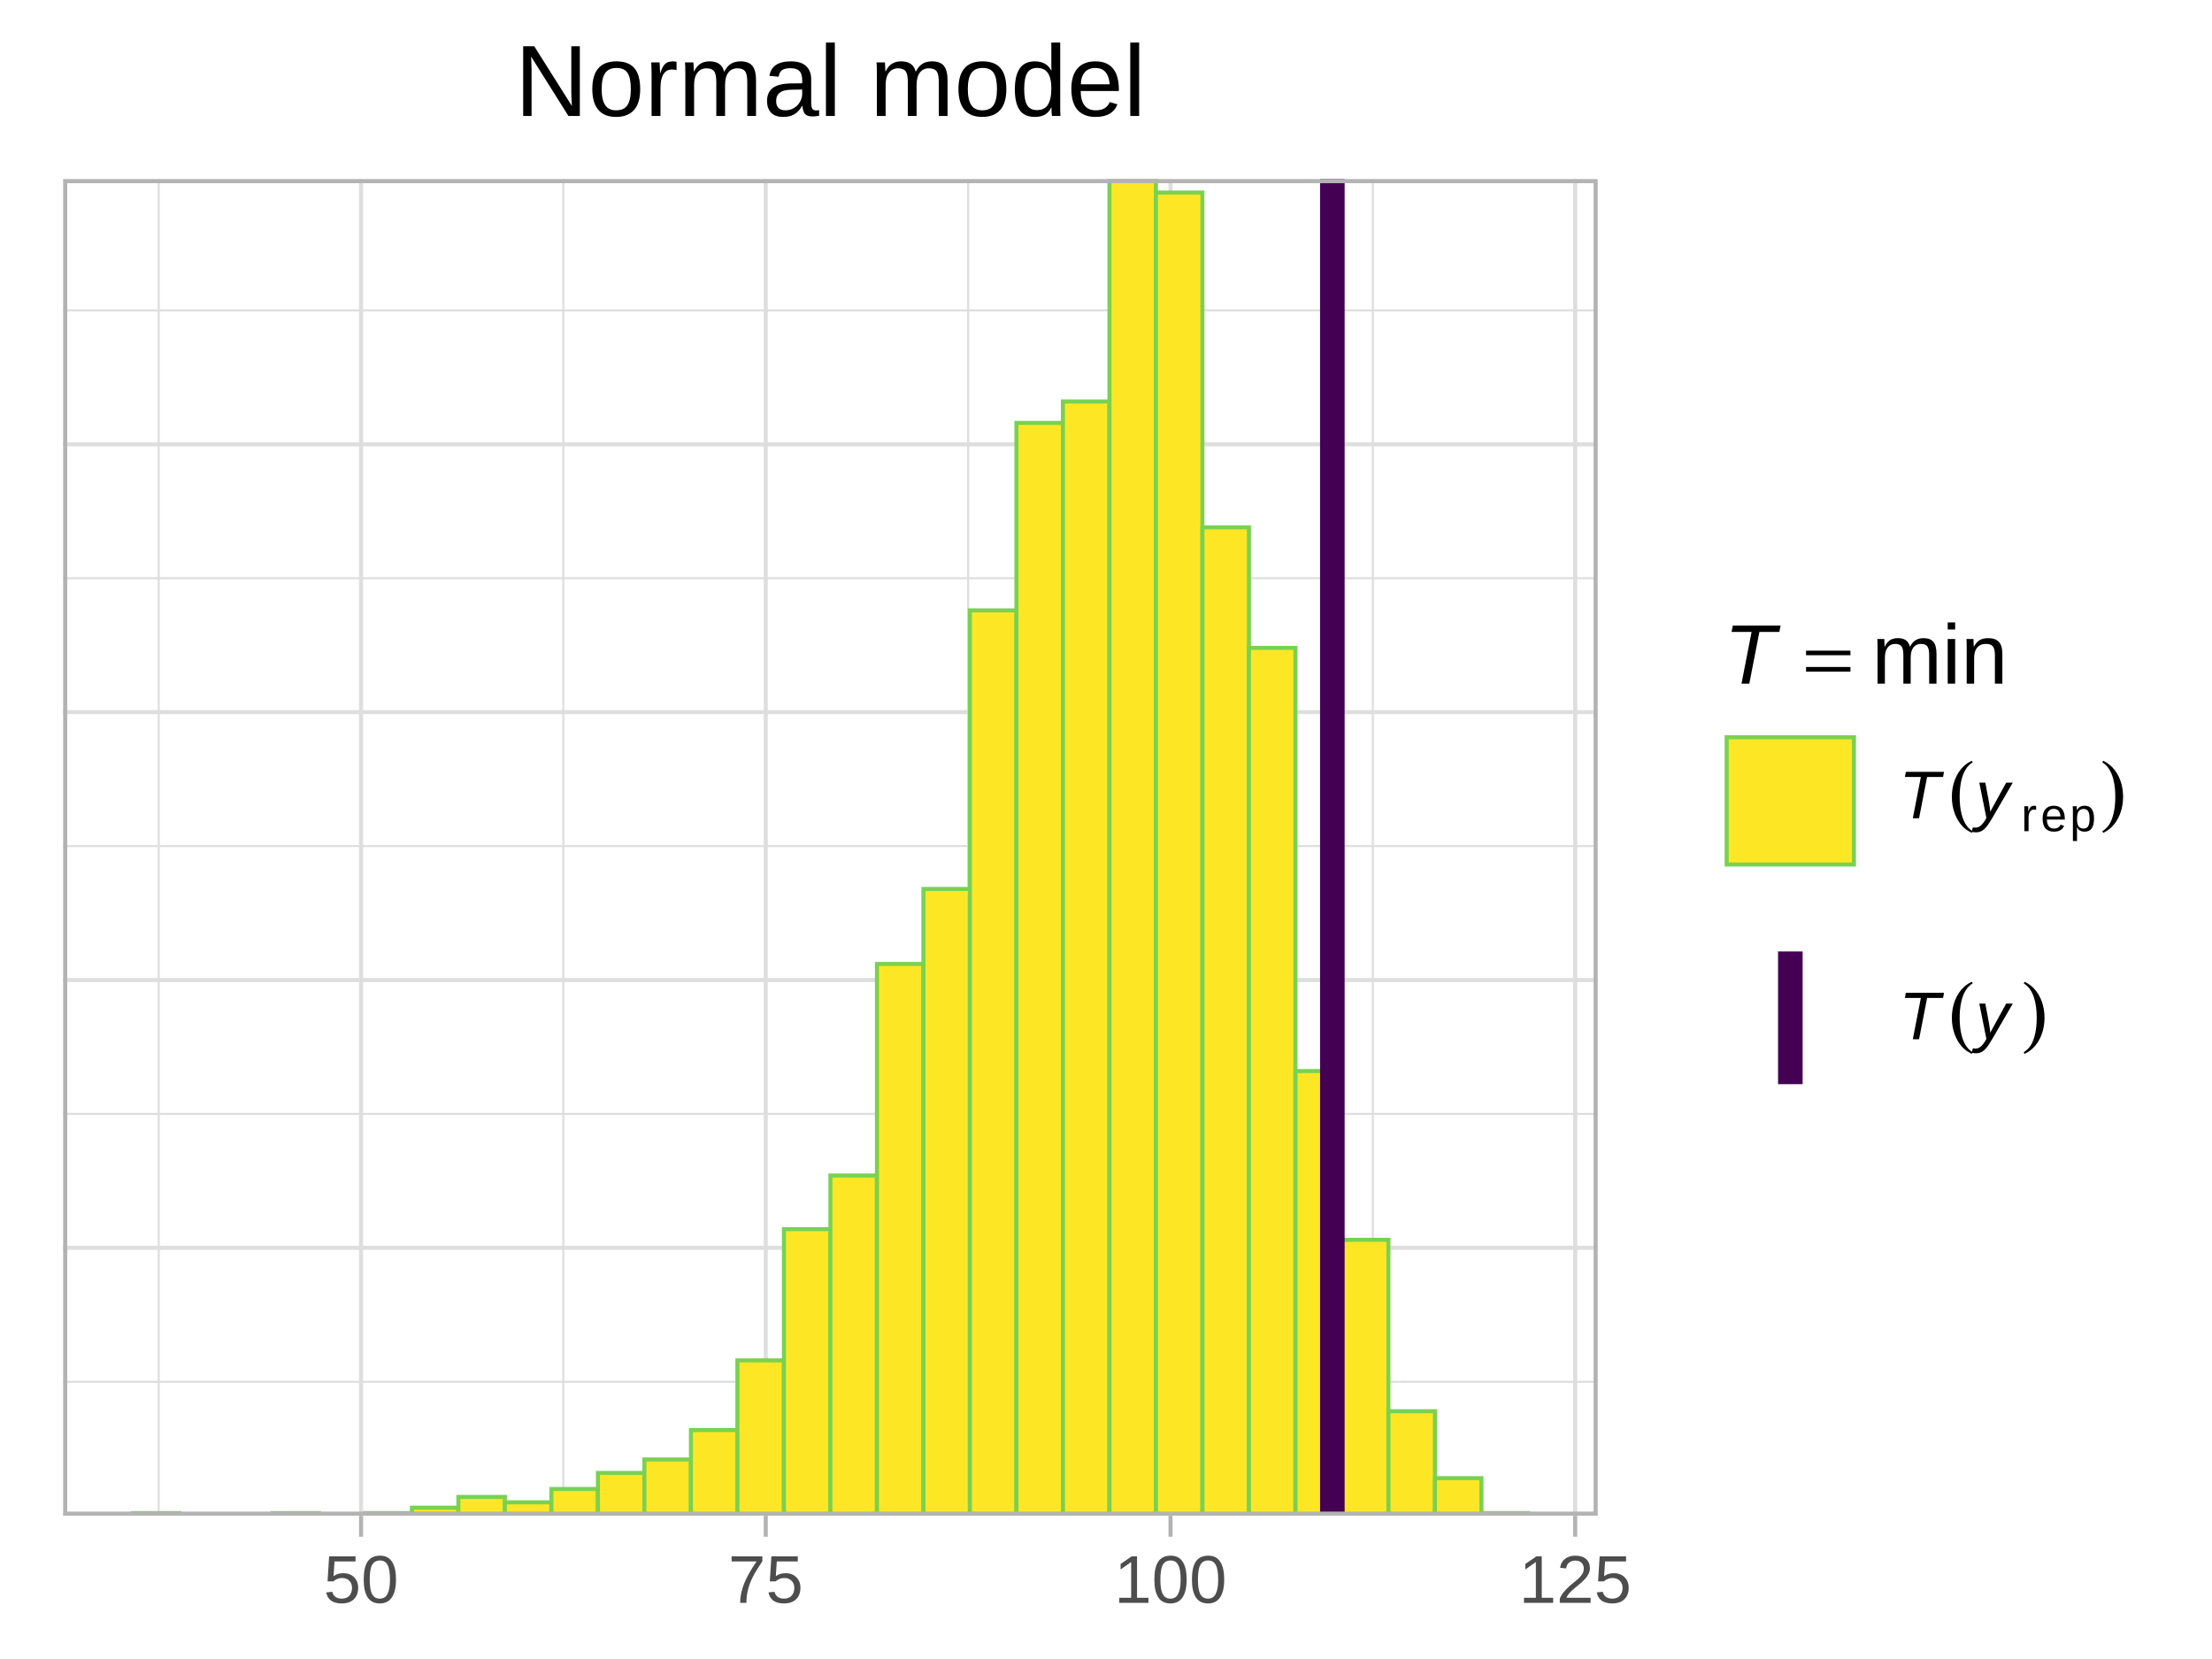
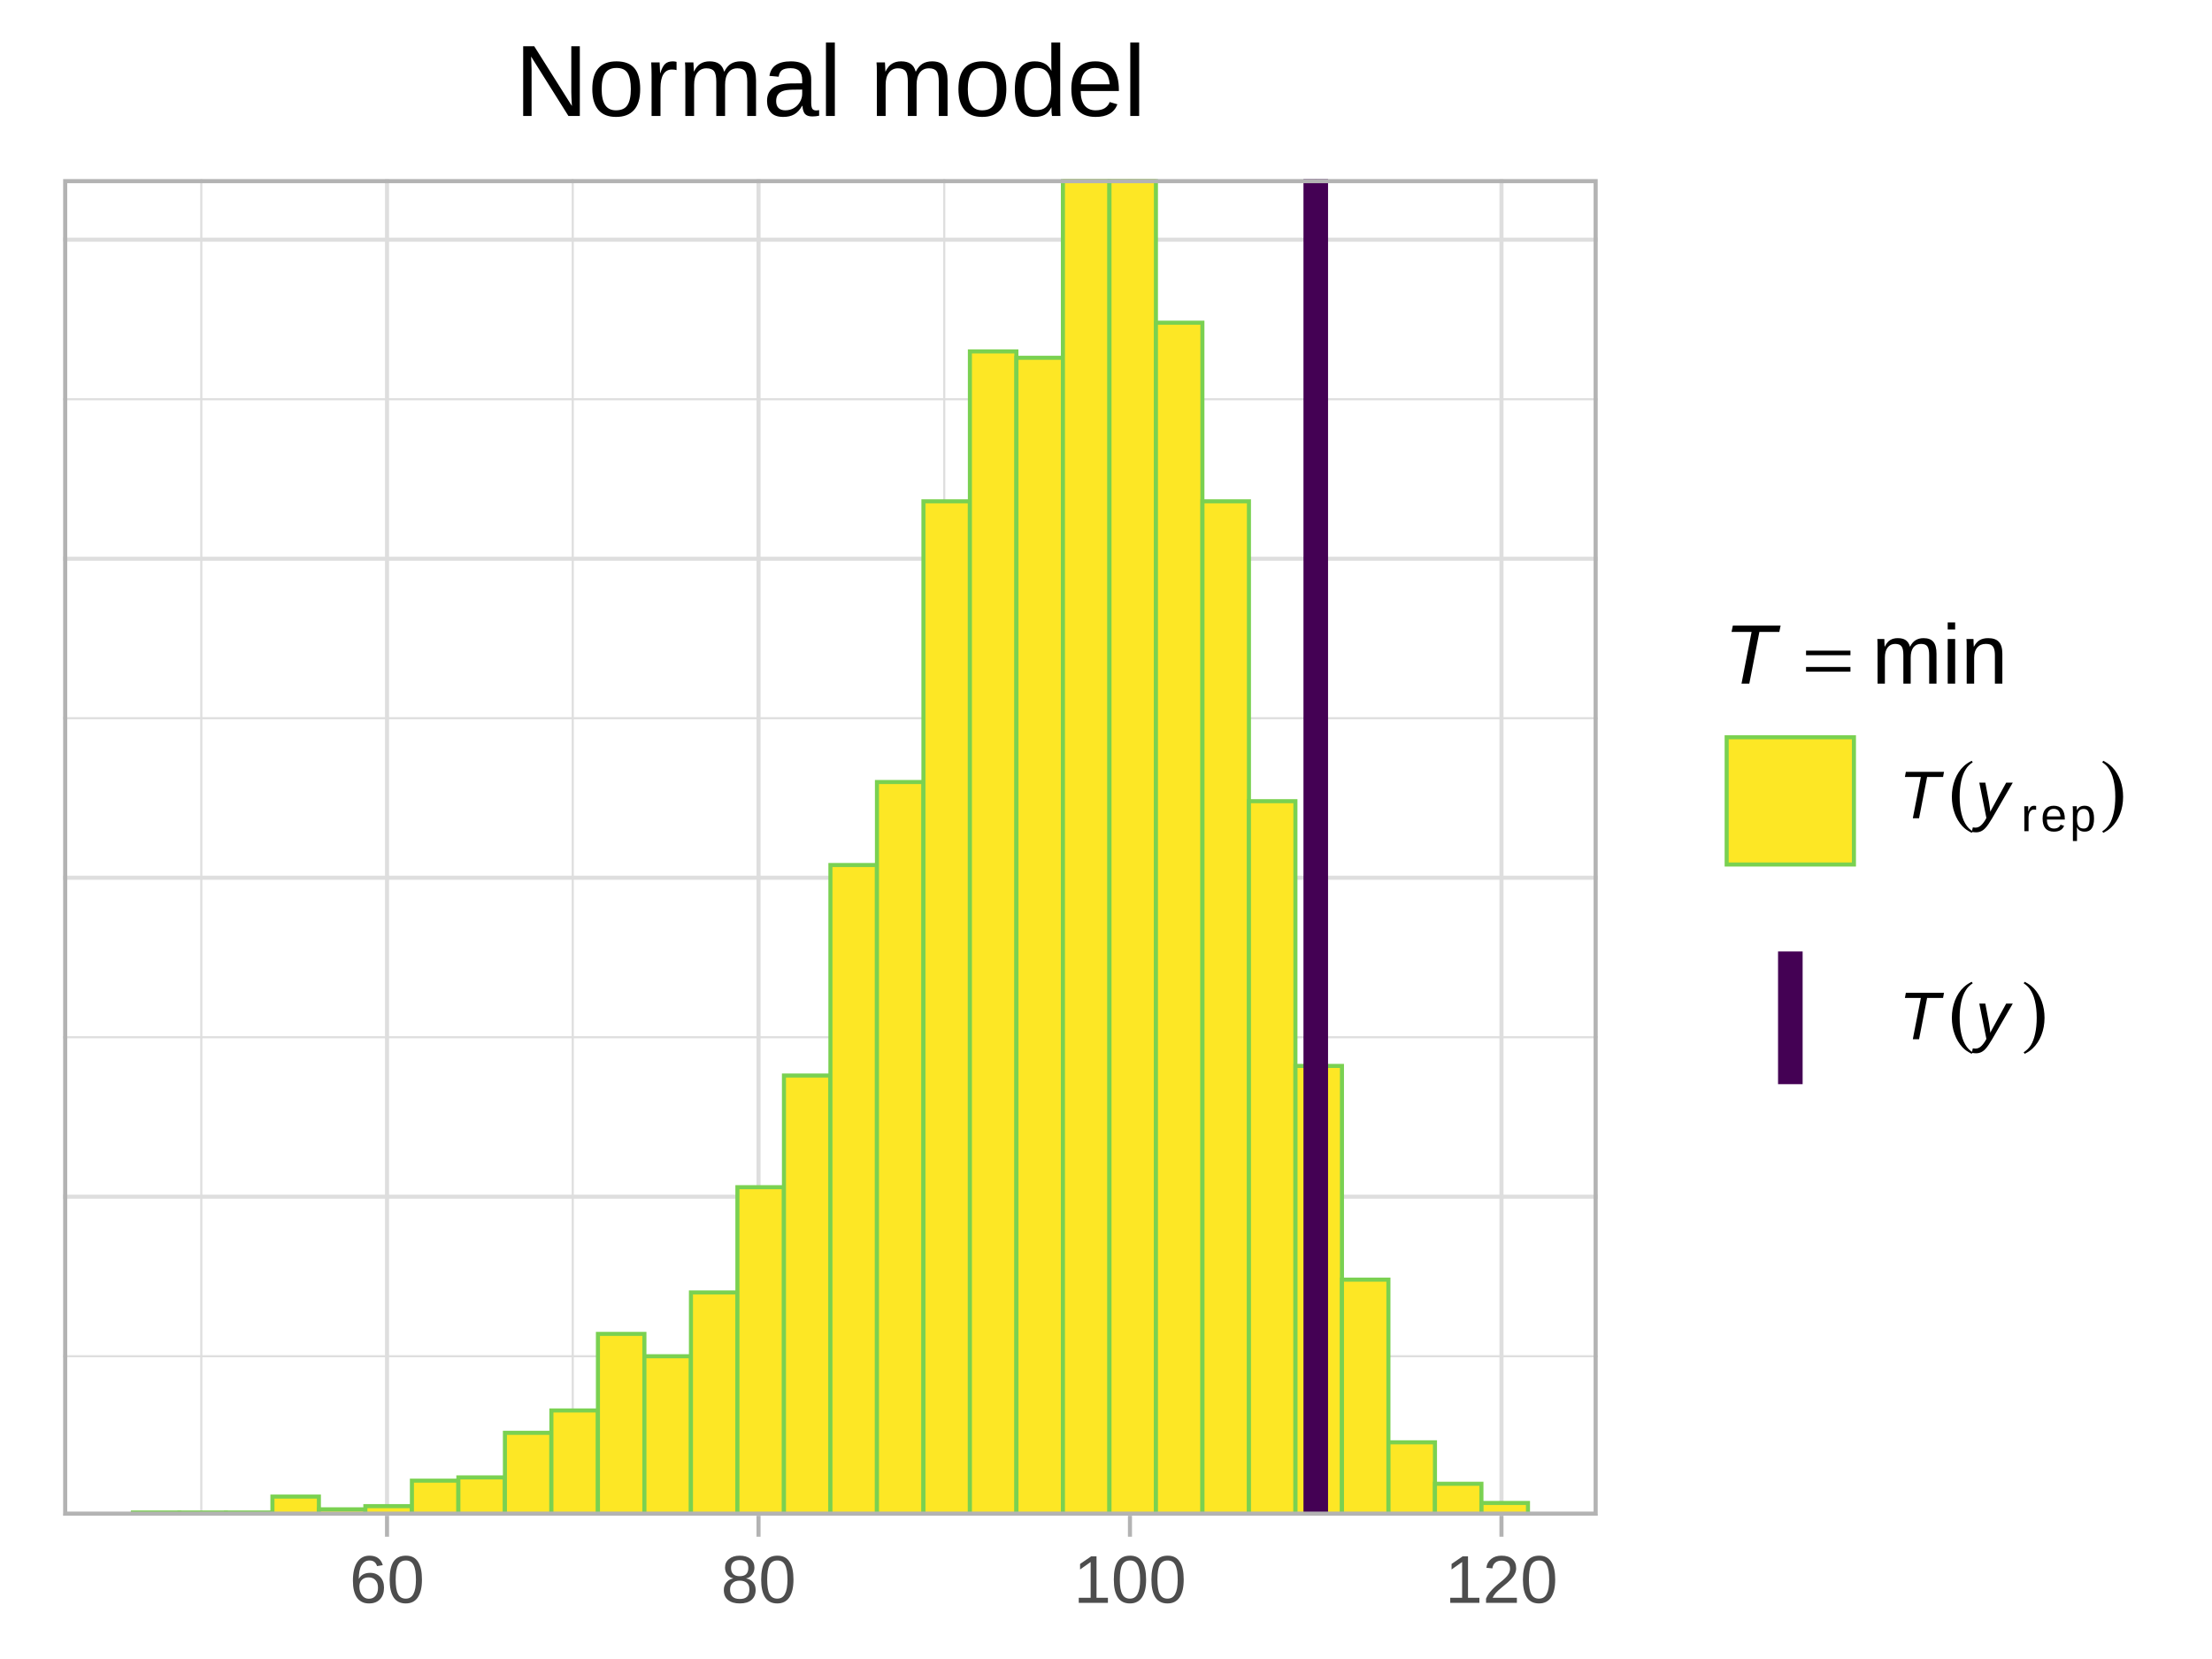
<svg xmlns="http://www.w3.org/2000/svg" class="svglite" width="288.00pt" height="216.00pt" viewBox="0 0 288.00 216.00">
  <defs>
    <style type="text/css">
    .svglite line, .svglite polyline, .svglite polygon, .svglite path, .svglite rect, .svglite circle {
      fill: none;
      stroke: #000000;
      stroke-linecap: round;
      stroke-linejoin: round;
      stroke-miterlimit: 10.00;
    }
    .svglite text {
      white-space: pre;
    }
  </style>
  </defs>
  <rect width="100%" height="100%" style="stroke: none; fill: #FFFFFF;" />
  <defs>
    <clipPath id="cpMC4wMHwyODguMDB8MC4wMHwyMTYuMDA=">
      <rect x="0.00" y="0.00" width="288.00" height="216.00" />
    </clipPath>
  </defs>
  <g clip-path="url(#cpMC4wMHwyODguMDB8MC4wMHwyMTYuMDA=)">
    <rect x="0.00" y="-0" width="288.00" height="216.00" style="stroke-width: 1.07; stroke: #FFFFFF; fill: #FFFFFF;" />
  </g>
  <defs>
    <clipPath id="cpOC4yMnwyMDguMDJ8MjMuMzJ8MTk3LjM1">
      <rect x="8.22" y="23.32" width="199.80" height="174.02" />
    </clipPath>
  </defs>
  <g clip-path="url(#cpOC4yMnwyMDguMDJ8MjMuMzJ8MTk3LjM1)">
    <rect x="8.22" y="23.32" width="199.80" height="174.02" style="stroke-width: 1.07; stroke: none; fill: #FFFFFF;" />
-     <polyline points="8.22,179.91 208.02,179.91 " style="stroke-width: 0.27; stroke: #DEDEDE; stroke-linecap: butt;" />
-     <polyline points="8.22,145.03 208.02,145.03 " style="stroke-width: 0.27; stroke: #DEDEDE; stroke-linecap: butt;" />
-     <polyline points="8.22,110.16 208.02,110.16 " style="stroke-width: 0.27; stroke: #DEDEDE; stroke-linecap: butt;" />
-     <polyline points="8.22,75.28 208.02,75.28 " style="stroke-width: 0.27; stroke: #DEDEDE; stroke-linecap: butt;" />
-     <polyline points="8.22,40.41 208.02,40.41 " style="stroke-width: 0.27; stroke: #DEDEDE; stroke-linecap: butt;" />
-     <polyline points="20.66,197.35 20.66,23.32 " style="stroke-width: 0.27; stroke: #DEDEDE; stroke-linecap: butt;" />
-     <polyline points="73.35,197.35 73.35,23.32 " style="stroke-width: 0.27; stroke: #DEDEDE; stroke-linecap: butt;" />
-     <polyline points="126.05,197.35 126.05,23.32 " style="stroke-width: 0.27; stroke: #DEDEDE; stroke-linecap: butt;" />
-     <polyline points="178.74,197.35 178.74,23.32 " style="stroke-width: 0.27; stroke: #DEDEDE; stroke-linecap: butt;" />
+     <polyline points="8.22,176.58 208.02,176.58 " style="stroke-width: 0.27; stroke: #DEDEDE; stroke-linecap: butt;" />
+     <polyline points="8.22,135.05 208.02,135.05 " style="stroke-width: 0.27; stroke: #DEDEDE; stroke-linecap: butt;" />
+     <polyline points="8.22,93.51 208.02,93.51 " style="stroke-width: 0.27; stroke: #DEDEDE; stroke-linecap: butt;" />
+     <polyline points="8.22,51.98 208.02,51.98 " style="stroke-width: 0.27; stroke: #DEDEDE; stroke-linecap: butt;" />
+     <polyline points="26.21,197.35 26.21,23.32 " style="stroke-width: 0.27; stroke: #DEDEDE; stroke-linecap: butt;" />
+     <polyline points="74.57,197.35 74.57,23.32 " style="stroke-width: 0.27; stroke: #DEDEDE; stroke-linecap: butt;" />
+     <polyline points="122.94,197.35 122.94,23.32 " style="stroke-width: 0.27; stroke: #DEDEDE; stroke-linecap: butt;" />
+     <polyline points="171.31,197.35 171.31,23.32 " style="stroke-width: 0.27; stroke: #DEDEDE; stroke-linecap: butt;" />
    <polyline points="8.22,197.35 208.02,197.35 " style="stroke-width: 0.53; stroke: #DEDEDE; stroke-linecap: butt;" />
-     <polyline points="8.22,162.47 208.02,162.47 " style="stroke-width: 0.53; stroke: #DEDEDE; stroke-linecap: butt;" />
-     <polyline points="8.22,127.60 208.02,127.60 " style="stroke-width: 0.53; stroke: #DEDEDE; stroke-linecap: butt;" />
-     <polyline points="8.22,92.72 208.02,92.72 " style="stroke-width: 0.53; stroke: #DEDEDE; stroke-linecap: butt;" />
-     <polyline points="8.22,57.85 208.02,57.85 " style="stroke-width: 0.53; stroke: #DEDEDE; stroke-linecap: butt;" />
-     <polyline points="47.01,197.35 47.01,23.32 " style="stroke-width: 0.53; stroke: #DEDEDE; stroke-linecap: butt;" />
-     <polyline points="99.70,197.35 99.70,23.32 " style="stroke-width: 0.53; stroke: #DEDEDE; stroke-linecap: butt;" />
-     <polyline points="152.40,197.35 152.40,23.32 " style="stroke-width: 0.53; stroke: #DEDEDE; stroke-linecap: butt;" />
-     <polyline points="205.09,197.35 205.09,23.32 " style="stroke-width: 0.53; stroke: #DEDEDE; stroke-linecap: butt;" />
-     <rect x="17.30" y="197.00" width="6.05" height="0.35" style="stroke-width: 0.53; stroke: #7AD151; stroke-linecap: butt; stroke-linejoin: miter; fill: #FDE725;" />
-     <rect x="23.36" y="197.35" width="6.05" height="0.00" style="stroke-width: 0.53; stroke: #7AD151; stroke-linecap: butt; stroke-linejoin: miter; fill: #FDE725;" />
-     <rect x="29.41" y="197.35" width="6.05" height="0.00" style="stroke-width: 0.53; stroke: #7AD151; stroke-linecap: butt; stroke-linejoin: miter; fill: #FDE725;" />
-     <rect x="35.47" y="197.00" width="6.05" height="0.35" style="stroke-width: 0.53; stroke: #7AD151; stroke-linecap: butt; stroke-linejoin: miter; fill: #FDE725;" />
-     <rect x="41.52" y="197.35" width="6.05" height="0.00" style="stroke-width: 0.53; stroke: #7AD151; stroke-linecap: butt; stroke-linejoin: miter; fill: #FDE725;" />
-     <rect x="47.57" y="197.00" width="6.05" height="0.35" style="stroke-width: 0.53; stroke: #7AD151; stroke-linecap: butt; stroke-linejoin: miter; fill: #FDE725;" />
-     <rect x="53.63" y="196.30" width="6.05" height="1.05" style="stroke-width: 0.53; stroke: #7AD151; stroke-linecap: butt; stroke-linejoin: miter; fill: #FDE725;" />
-     <rect x="59.68" y="194.90" width="6.05" height="2.44" style="stroke-width: 0.53; stroke: #7AD151; stroke-linecap: butt; stroke-linejoin: miter; fill: #FDE725;" />
-     <rect x="65.74" y="195.60" width="6.05" height="1.74" style="stroke-width: 0.53; stroke: #7AD151; stroke-linecap: butt; stroke-linejoin: miter; fill: #FDE725;" />
-     <rect x="71.79" y="193.86" width="6.05" height="3.49" style="stroke-width: 0.53; stroke: #7AD151; stroke-linecap: butt; stroke-linejoin: miter; fill: #FDE725;" />
-     <rect x="77.85" y="191.77" width="6.05" height="5.58" style="stroke-width: 0.53; stroke: #7AD151; stroke-linecap: butt; stroke-linejoin: miter; fill: #FDE725;" />
-     <rect x="83.90" y="190.02" width="6.05" height="7.32" style="stroke-width: 0.53; stroke: #7AD151; stroke-linecap: butt; stroke-linejoin: miter; fill: #FDE725;" />
-     <rect x="89.96" y="186.19" width="6.05" height="11.16" style="stroke-width: 0.53; stroke: #7AD151; stroke-linecap: butt; stroke-linejoin: miter; fill: #FDE725;" />
-     <rect x="96.01" y="177.12" width="6.05" height="20.23" style="stroke-width: 0.53; stroke: #7AD151; stroke-linecap: butt; stroke-linejoin: miter; fill: #FDE725;" />
-     <rect x="102.07" y="160.03" width="6.05" height="37.32" style="stroke-width: 0.53; stroke: #7AD151; stroke-linecap: butt; stroke-linejoin: miter; fill: #FDE725;" />
-     <rect x="108.12" y="153.05" width="6.05" height="44.29" style="stroke-width: 0.53; stroke: #7AD151; stroke-linecap: butt; stroke-linejoin: miter; fill: #FDE725;" />
-     <rect x="114.18" y="125.50" width="6.05" height="71.84" style="stroke-width: 0.53; stroke: #7AD151; stroke-linecap: butt; stroke-linejoin: miter; fill: #FDE725;" />
-     <rect x="120.23" y="115.74" width="6.05" height="81.61" style="stroke-width: 0.53; stroke: #7AD151; stroke-linecap: butt; stroke-linejoin: miter; fill: #FDE725;" />
-     <rect x="126.28" y="79.47" width="6.05" height="117.88" style="stroke-width: 0.53; stroke: #7AD151; stroke-linecap: butt; stroke-linejoin: miter; fill: #FDE725;" />
-     <rect x="132.34" y="55.06" width="6.05" height="142.29" style="stroke-width: 0.53; stroke: #7AD151; stroke-linecap: butt; stroke-linejoin: miter; fill: #FDE725;" />
-     <rect x="138.39" y="52.27" width="6.05" height="145.08" style="stroke-width: 0.53; stroke: #7AD151; stroke-linecap: butt; stroke-linejoin: miter; fill: #FDE725;" />
+     <polyline points="8.22,155.81 208.02,155.81 " style="stroke-width: 0.53; stroke: #DEDEDE; stroke-linecap: butt;" />
+     <polyline points="8.22,114.28 208.02,114.28 " style="stroke-width: 0.53; stroke: #DEDEDE; stroke-linecap: butt;" />
+     <polyline points="8.22,72.75 208.02,72.75 " style="stroke-width: 0.53; stroke: #DEDEDE; stroke-linecap: butt;" />
+     <polyline points="8.22,31.21 208.02,31.21 " style="stroke-width: 0.53; stroke: #DEDEDE; stroke-linecap: butt;" />
+     <polyline points="50.39,197.35 50.39,23.32 " style="stroke-width: 0.53; stroke: #DEDEDE; stroke-linecap: butt;" />
+     <polyline points="98.76,197.35 98.76,23.32 " style="stroke-width: 0.53; stroke: #DEDEDE; stroke-linecap: butt;" />
+     <polyline points="147.12,197.35 147.12,23.32 " style="stroke-width: 0.53; stroke: #DEDEDE; stroke-linecap: butt;" />
+     <polyline points="195.49,197.35 195.49,23.32 " style="stroke-width: 0.53; stroke: #DEDEDE; stroke-linecap: butt;" />
+     <rect x="17.30" y="196.93" width="6.05" height="0.42" style="stroke-width: 0.53; stroke: #7AD151; stroke-linecap: butt; stroke-linejoin: miter; fill: #FDE725;" />
+     <rect x="23.36" y="196.93" width="6.05" height="0.42" style="stroke-width: 0.53; stroke: #7AD151; stroke-linecap: butt; stroke-linejoin: miter; fill: #FDE725;" />
+     <rect x="29.41" y="196.93" width="6.05" height="0.42" style="stroke-width: 0.53; stroke: #7AD151; stroke-linecap: butt; stroke-linejoin: miter; fill: #FDE725;" />
+     <rect x="35.47" y="194.85" width="6.05" height="2.49" style="stroke-width: 0.53; stroke: #7AD151; stroke-linecap: butt; stroke-linejoin: miter; fill: #FDE725;" />
+     <rect x="41.52" y="196.51" width="6.05" height="0.83" style="stroke-width: 0.53; stroke: #7AD151; stroke-linecap: butt; stroke-linejoin: miter; fill: #FDE725;" />
+     <rect x="47.57" y="196.10" width="6.05" height="1.25" style="stroke-width: 0.53; stroke: #7AD151; stroke-linecap: butt; stroke-linejoin: miter; fill: #FDE725;" />
+     <rect x="53.63" y="192.78" width="6.05" height="4.57" style="stroke-width: 0.53; stroke: #7AD151; stroke-linecap: butt; stroke-linejoin: miter; fill: #FDE725;" />
+     <rect x="59.68" y="192.36" width="6.05" height="4.98" style="stroke-width: 0.53; stroke: #7AD151; stroke-linecap: butt; stroke-linejoin: miter; fill: #FDE725;" />
+     <rect x="65.74" y="186.55" width="6.05" height="10.80" style="stroke-width: 0.53; stroke: #7AD151; stroke-linecap: butt; stroke-linejoin: miter; fill: #FDE725;" />
+     <rect x="71.79" y="183.64" width="6.05" height="13.71" style="stroke-width: 0.53; stroke: #7AD151; stroke-linecap: butt; stroke-linejoin: miter; fill: #FDE725;" />
+     <rect x="77.85" y="173.67" width="6.05" height="23.67" style="stroke-width: 0.53; stroke: #7AD151; stroke-linecap: butt; stroke-linejoin: miter; fill: #FDE725;" />
+     <rect x="83.90" y="176.58" width="6.05" height="20.77" style="stroke-width: 0.53; stroke: #7AD151; stroke-linecap: butt; stroke-linejoin: miter; fill: #FDE725;" />
+     <rect x="89.96" y="168.27" width="6.05" height="29.07" style="stroke-width: 0.53; stroke: #7AD151; stroke-linecap: butt; stroke-linejoin: miter; fill: #FDE725;" />
+     <rect x="96.01" y="154.57" width="6.05" height="42.78" style="stroke-width: 0.53; stroke: #7AD151; stroke-linecap: butt; stroke-linejoin: miter; fill: #FDE725;" />
+     <rect x="102.07" y="140.03" width="6.05" height="57.32" style="stroke-width: 0.53; stroke: #7AD151; stroke-linecap: butt; stroke-linejoin: miter; fill: #FDE725;" />
+     <rect x="108.12" y="112.62" width="6.05" height="84.73" style="stroke-width: 0.53; stroke: #7AD151; stroke-linecap: butt; stroke-linejoin: miter; fill: #FDE725;" />
+     <rect x="114.18" y="101.82" width="6.05" height="95.53" style="stroke-width: 0.53; stroke: #7AD151; stroke-linecap: butt; stroke-linejoin: miter; fill: #FDE725;" />
+     <rect x="120.23" y="65.27" width="6.05" height="132.08" style="stroke-width: 0.53; stroke: #7AD151; stroke-linecap: butt; stroke-linejoin: miter; fill: #FDE725;" />
+     <rect x="126.28" y="45.75" width="6.05" height="151.60" style="stroke-width: 0.53; stroke: #7AD151; stroke-linecap: butt; stroke-linejoin: miter; fill: #FDE725;" />
+     <rect x="132.34" y="46.58" width="6.05" height="150.77" style="stroke-width: 0.53; stroke: #7AD151; stroke-linecap: butt; stroke-linejoin: miter; fill: #FDE725;" />
+     <rect x="138.39" y="23.32" width="6.05" height="174.02" style="stroke-width: 0.53; stroke: #7AD151; stroke-linecap: butt; stroke-linejoin: miter; fill: #FDE725;" />
    <rect x="144.45" y="23.32" width="6.05" height="174.02" style="stroke-width: 0.53; stroke: #7AD151; stroke-linecap: butt; stroke-linejoin: miter; fill: #FDE725;" />
-     <rect x="150.50" y="25.07" width="6.05" height="172.28" style="stroke-width: 0.53; stroke: #7AD151; stroke-linecap: butt; stroke-linejoin: miter; fill: #FDE725;" />
-     <rect x="156.56" y="68.66" width="6.05" height="128.69" style="stroke-width: 0.53; stroke: #7AD151; stroke-linecap: butt; stroke-linejoin: miter; fill: #FDE725;" />
-     <rect x="162.61" y="84.35" width="6.05" height="112.99" style="stroke-width: 0.53; stroke: #7AD151; stroke-linecap: butt; stroke-linejoin: miter; fill: #FDE725;" />
-     <rect x="168.67" y="139.45" width="6.05" height="57.89" style="stroke-width: 0.53; stroke: #7AD151; stroke-linecap: butt; stroke-linejoin: miter; fill: #FDE725;" />
-     <rect x="174.72" y="161.42" width="6.05" height="35.92" style="stroke-width: 0.53; stroke: #7AD151; stroke-linecap: butt; stroke-linejoin: miter; fill: #FDE725;" />
-     <rect x="180.78" y="183.74" width="6.05" height="13.60" style="stroke-width: 0.53; stroke: #7AD151; stroke-linecap: butt; stroke-linejoin: miter; fill: #FDE725;" />
-     <rect x="186.83" y="192.46" width="6.05" height="4.88" style="stroke-width: 0.53; stroke: #7AD151; stroke-linecap: butt; stroke-linejoin: miter; fill: #FDE725;" />
-     <rect x="192.89" y="197.00" width="6.05" height="0.35" style="stroke-width: 0.53; stroke: #7AD151; stroke-linecap: butt; stroke-linejoin: miter; fill: #FDE725;" />
-     <line x1="173.47" y1="197.35" x2="173.47" y2="23.32" style="stroke-width: 3.20; stroke: #440154; stroke-linecap: butt;" />
+     <rect x="150.50" y="42.01" width="6.05" height="155.33" style="stroke-width: 0.53; stroke: #7AD151; stroke-linecap: butt; stroke-linejoin: miter; fill: #FDE725;" />
+     <rect x="156.56" y="65.27" width="6.05" height="132.08" style="stroke-width: 0.53; stroke: #7AD151; stroke-linecap: butt; stroke-linejoin: miter; fill: #FDE725;" />
+     <rect x="162.61" y="104.31" width="6.05" height="93.03" style="stroke-width: 0.53; stroke: #7AD151; stroke-linecap: butt; stroke-linejoin: miter; fill: #FDE725;" />
+     <rect x="168.67" y="138.78" width="6.05" height="58.56" style="stroke-width: 0.53; stroke: #7AD151; stroke-linecap: butt; stroke-linejoin: miter; fill: #FDE725;" />
+     <rect x="174.72" y="166.61" width="6.05" height="30.73" style="stroke-width: 0.53; stroke: #7AD151; stroke-linecap: butt; stroke-linejoin: miter; fill: #FDE725;" />
+     <rect x="180.78" y="187.79" width="6.05" height="9.55" style="stroke-width: 0.53; stroke: #7AD151; stroke-linecap: butt; stroke-linejoin: miter; fill: #FDE725;" />
+     <rect x="186.83" y="193.19" width="6.05" height="4.15" style="stroke-width: 0.53; stroke: #7AD151; stroke-linecap: butt; stroke-linejoin: miter; fill: #FDE725;" />
+     <rect x="192.89" y="195.68" width="6.05" height="1.66" style="stroke-width: 0.53; stroke: #7AD151; stroke-linecap: butt; stroke-linejoin: miter; fill: #FDE725;" />
+     <line x1="171.31" y1="197.35" x2="171.31" y2="23.32" style="stroke-width: 3.20; stroke: #440154; stroke-linecap: butt;" />
    <rect x="8.22" y="23.32" width="199.80" height="174.02" style="stroke-width: 1.07; stroke: #B3B3B3;" />
  </g>
  <g clip-path="url(#cpMC4wMHwyODguMDB8MC4wMHwyMTYuMDA=)">
-     <polyline points="47.01,200.08 47.01,197.35 " style="stroke-width: 0.53; stroke: #B3B3B3; stroke-linecap: butt;" />
-     <polyline points="99.70,200.08 99.70,197.35 " style="stroke-width: 0.53; stroke: #B3B3B3; stroke-linecap: butt;" />
-     <polyline points="152.40,200.08 152.40,197.35 " style="stroke-width: 0.53; stroke: #B3B3B3; stroke-linecap: butt;" />
-     <polyline points="205.09,200.08 205.09,197.35 " style="stroke-width: 0.53; stroke: #B3B3B3; stroke-linecap: butt;" />
-     <text x="47.01" y="208.69" text-anchor="middle" style="font-size: 8.80px;fill: #4D4D4D; font-family: &quot;Arimo&quot;;" textLength="11.19px" lengthAdjust="spacingAndGlyphs">50</text>
-     <text x="99.70" y="208.69" text-anchor="middle" style="font-size: 8.80px;fill: #4D4D4D; font-family: &quot;Arimo&quot;;" textLength="11.19px" lengthAdjust="spacingAndGlyphs">75</text>
-     <text x="152.40" y="208.69" text-anchor="middle" style="font-size: 8.80px;fill: #4D4D4D; font-family: &quot;Arimo&quot;;" textLength="16.78px" lengthAdjust="spacingAndGlyphs">100</text>
-     <text x="205.09" y="208.69" text-anchor="middle" style="font-size: 8.80px;fill: #4D4D4D; font-family: &quot;Arimo&quot;;" textLength="16.78px" lengthAdjust="spacingAndGlyphs">125</text>
+     <polyline points="50.39,200.08 50.39,197.35 " style="stroke-width: 0.53; stroke: #B3B3B3; stroke-linecap: butt;" />
+     <polyline points="98.76,200.08 98.76,197.35 " style="stroke-width: 0.53; stroke: #B3B3B3; stroke-linecap: butt;" />
+     <polyline points="147.12,200.08 147.12,197.35 " style="stroke-width: 0.53; stroke: #B3B3B3; stroke-linecap: butt;" />
+     <polyline points="195.49,200.08 195.49,197.35 " style="stroke-width: 0.53; stroke: #B3B3B3; stroke-linecap: butt;" />
+     <text x="50.39" y="208.69" text-anchor="middle" style="font-size: 8.80px;fill: #4D4D4D; font-family: &quot;Arimo&quot;;" textLength="11.19px" lengthAdjust="spacingAndGlyphs">60</text>
+     <text x="98.76" y="208.69" text-anchor="middle" style="font-size: 8.80px;fill: #4D4D4D; font-family: &quot;Arimo&quot;;" textLength="11.19px" lengthAdjust="spacingAndGlyphs">80</text>
+     <text x="147.12" y="208.69" text-anchor="middle" style="font-size: 8.80px;fill: #4D4D4D; font-family: &quot;Arimo&quot;;" textLength="16.78px" lengthAdjust="spacingAndGlyphs">100</text>
+     <text x="195.49" y="208.69" text-anchor="middle" style="font-size: 8.80px;fill: #4D4D4D; font-family: &quot;Arimo&quot;;" textLength="16.78px" lengthAdjust="spacingAndGlyphs">120</text>
    <rect x="218.98" y="74.03" width="63.54" height="44.37" style="stroke-width: 1.07; stroke: none; fill: #FFFFFF;" />
    <text x="224.46" y="89.01" style="font-size: 11.00px; font-style: italic; font-family: &quot;Arimo&quot;;" textLength="6.72px" lengthAdjust="spacingAndGlyphs">T</text>
    <text x="235.02" y="89.01" style="font-size: 11.00px; font-family: &quot;Standard Symbols PS&quot;;" textLength="6.04px" lengthAdjust="spacingAndGlyphs">=</text>
    <text x="243.69" y="89.01" style="font-size: 11.00px; font-family: &quot;Arimo&quot;;" textLength="20.74px" lengthAdjust="spacingAndGlyphs">min</text>
    <rect x="224.46" y="95.64" width="17.28" height="17.28" style="stroke-width: 1.07; stroke: none; fill: #FFFFFF;" />
    <rect x="224.81" y="95.99" width="16.57" height="16.57" style="stroke-width: 0.53; stroke: #7AD151; stroke-linecap: butt; stroke-linejoin: miter; fill: #FDE725;" />
    <text x="247.22" y="106.54" style="font-size: 8.80px; font-style: italic; font-family: &quot;Arimo&quot;;" textLength="5.37px" lengthAdjust="spacingAndGlyphs">T</text>
    <text x="253.55" y="106.54" style="font-size: 11.00px; font-family: &quot;Standard Symbols PS&quot;;" textLength="3.66px" lengthAdjust="spacingAndGlyphs">(</text>
    <text x="257.22" y="106.54" style="font-size: 8.80px; font-style: italic; font-family: &quot;Arimo&quot;;" textLength="5.21px" lengthAdjust="spacingAndGlyphs">y</text>
    <text x="263.15" y="108.22" style="font-size: 6.16px; font-family: &quot;Arimo&quot;;" textLength="2.53px" lengthAdjust="spacingAndGlyphs">r</text>
    <text x="265.68" y="108.22" style="font-size: 6.16px; font-family: &quot;Arimo&quot;;" textLength="3.79px" lengthAdjust="spacingAndGlyphs">e</text>
    <text x="269.47" y="108.22" style="font-size: 6.16px; font-family: &quot;Arimo&quot;;" textLength="3.91px" lengthAdjust="spacingAndGlyphs">p</text>
    <text x="273.38" y="106.54" style="font-size: 11.00px; font-family: &quot;Standard Symbols PS&quot;;" textLength="3.66px" lengthAdjust="spacingAndGlyphs">)</text>
    <rect x="218.98" y="118.40" width="53.31" height="28.24" style="stroke-width: 1.07; stroke: none; fill: #FFFFFF;" />
    <rect x="224.46" y="123.88" width="17.28" height="17.28" style="stroke-width: 1.07; stroke: none; fill: #FFFFFF;" />
    <line x1="233.10" y1="141.16" x2="233.10" y2="123.88" style="stroke-width: 3.20; stroke: #440154; stroke-linecap: butt;" />
    <text x="247.22" y="135.31" style="font-size: 8.80px; font-style: italic; font-family: &quot;Arimo&quot;;" textLength="5.37px" lengthAdjust="spacingAndGlyphs">T</text>
    <text x="253.55" y="135.31" style="font-size: 11.00px; font-family: &quot;Standard Symbols PS&quot;;" textLength="3.66px" lengthAdjust="spacingAndGlyphs">(</text>
    <text x="257.22" y="135.31" style="font-size: 8.80px; font-style: italic; font-family: &quot;Arimo&quot;;" textLength="5.21px" lengthAdjust="spacingAndGlyphs">y</text>
    <text x="263.15" y="135.31" style="font-size: 11.00px; font-family: &quot;Standard Symbols PS&quot;;" textLength="3.66px" lengthAdjust="spacingAndGlyphs">)</text>
    <text x="108.12" y="15.10" text-anchor="middle" style="font-size: 13.20px; font-family: &quot;Arimo&quot;;" textLength="93.00px" lengthAdjust="spacingAndGlyphs">Normal model</text>
  </g>
</svg>
